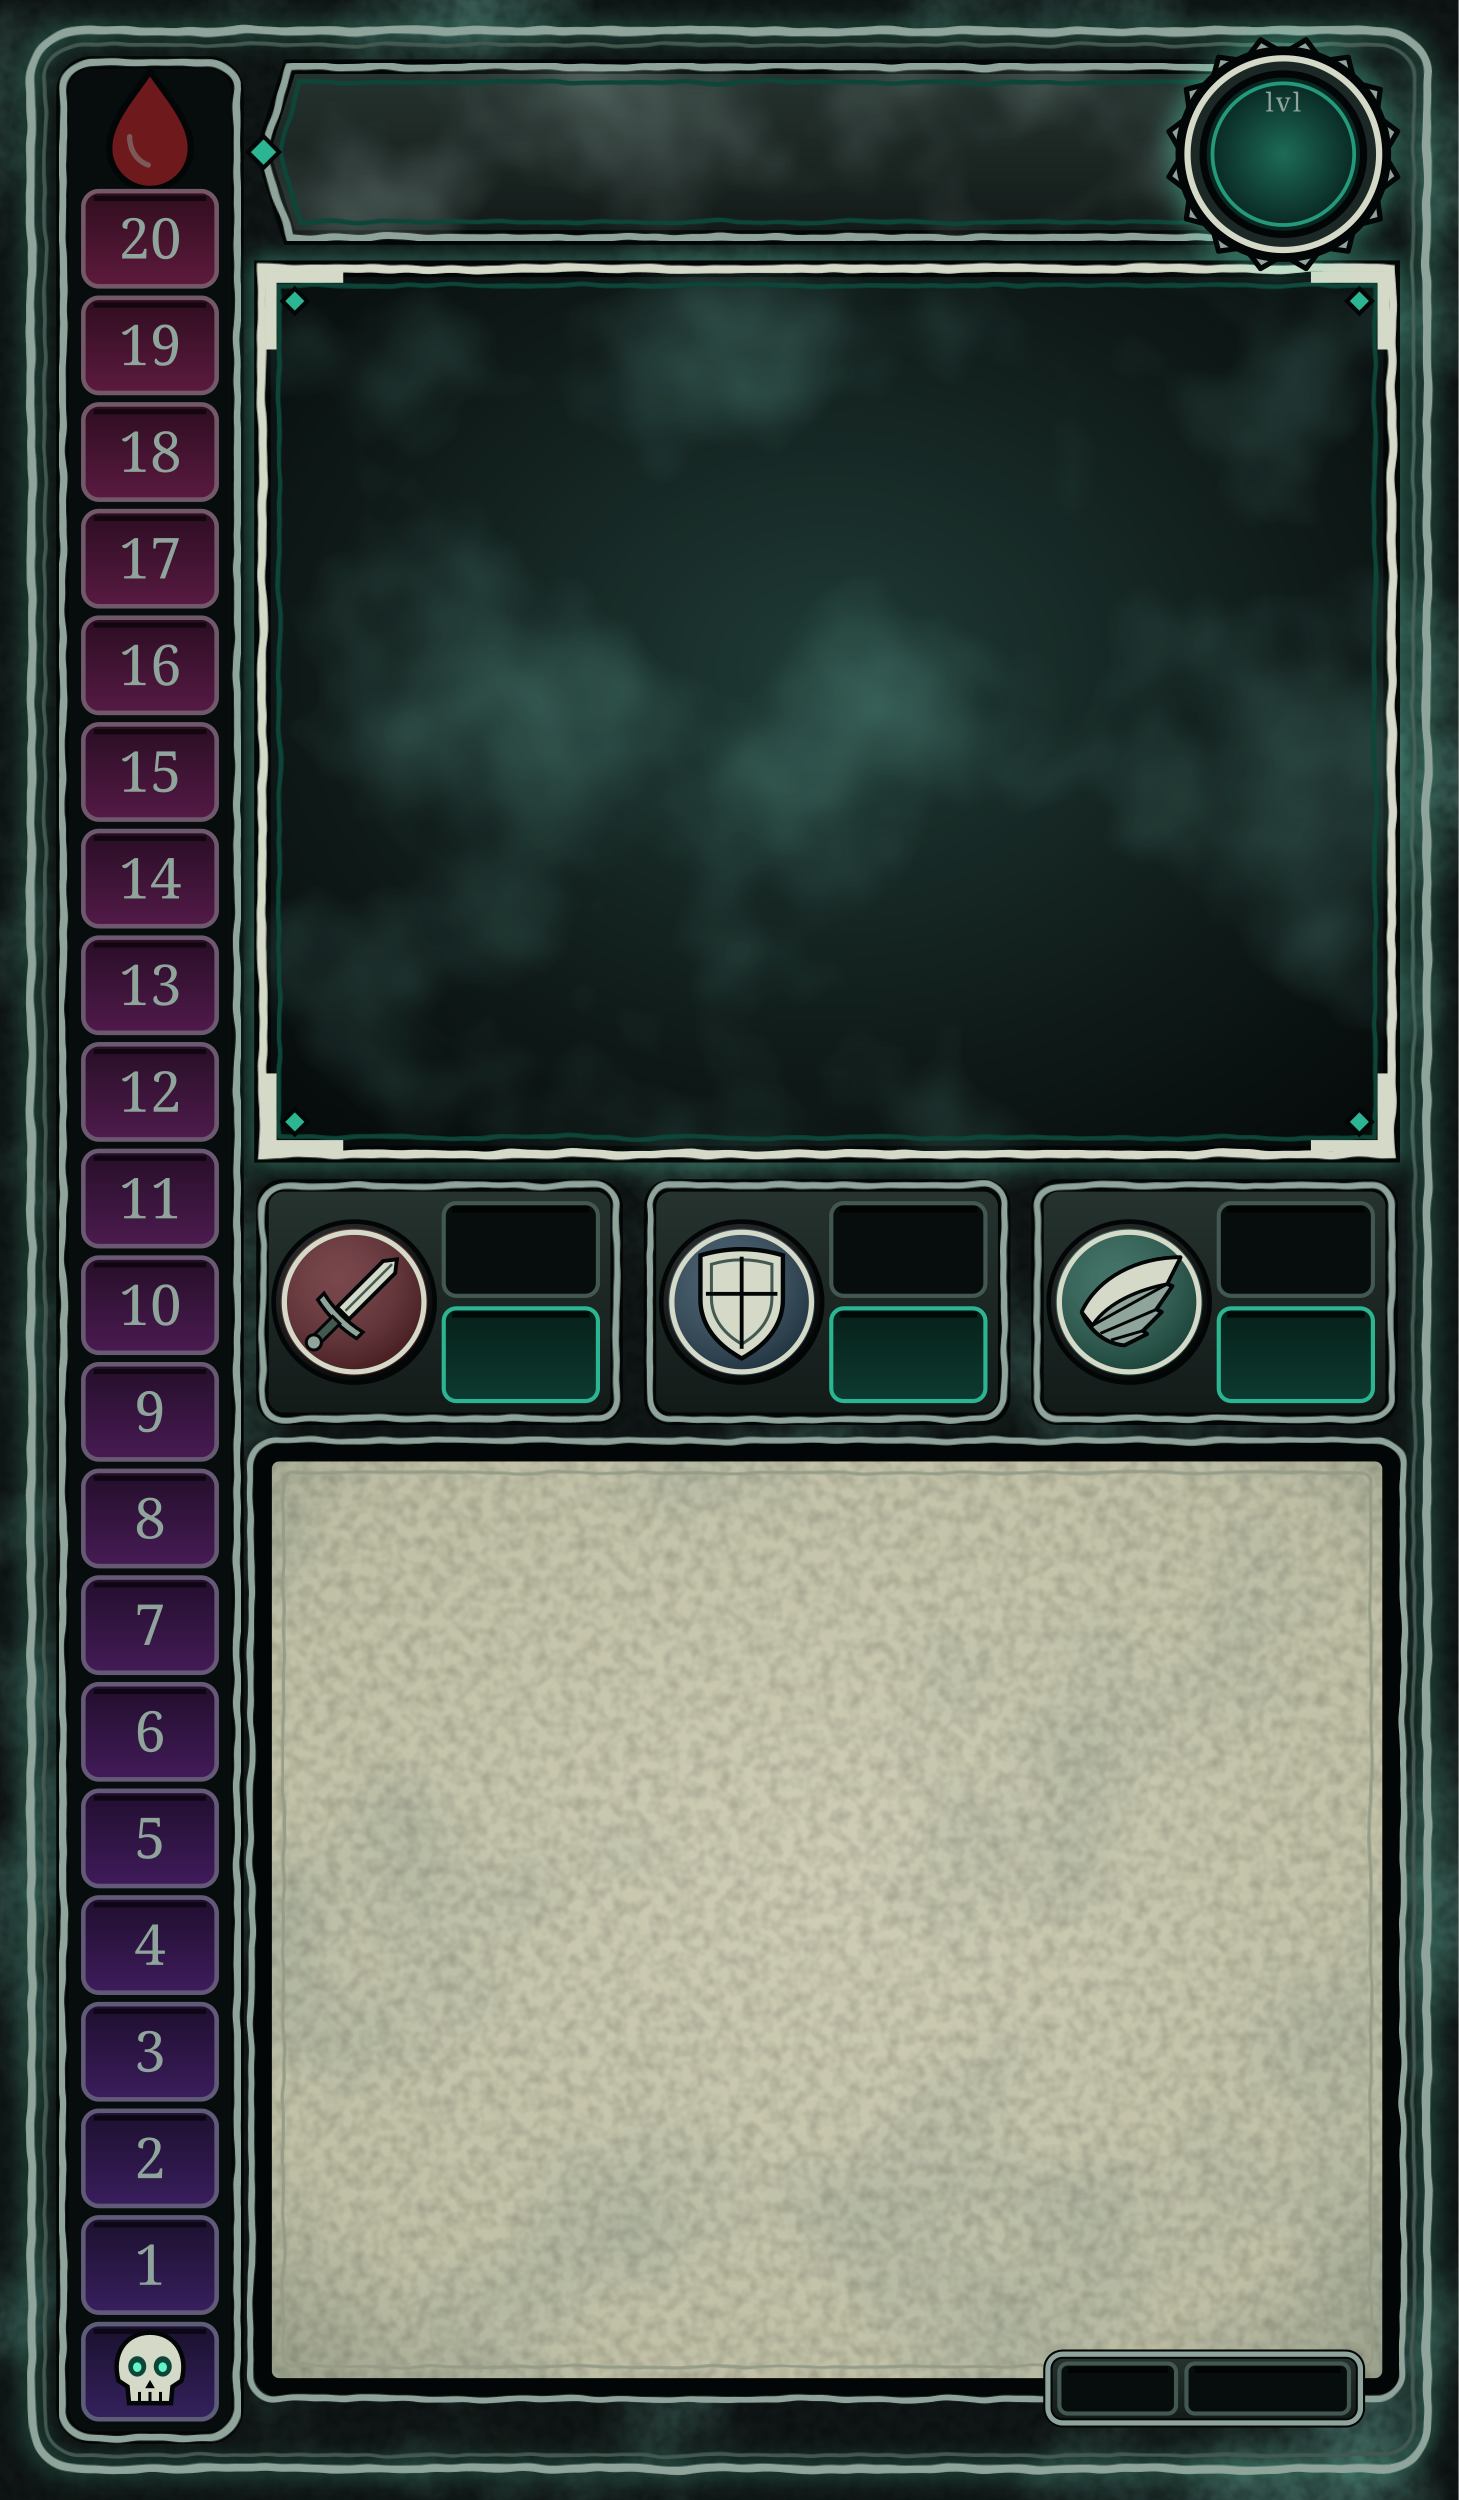
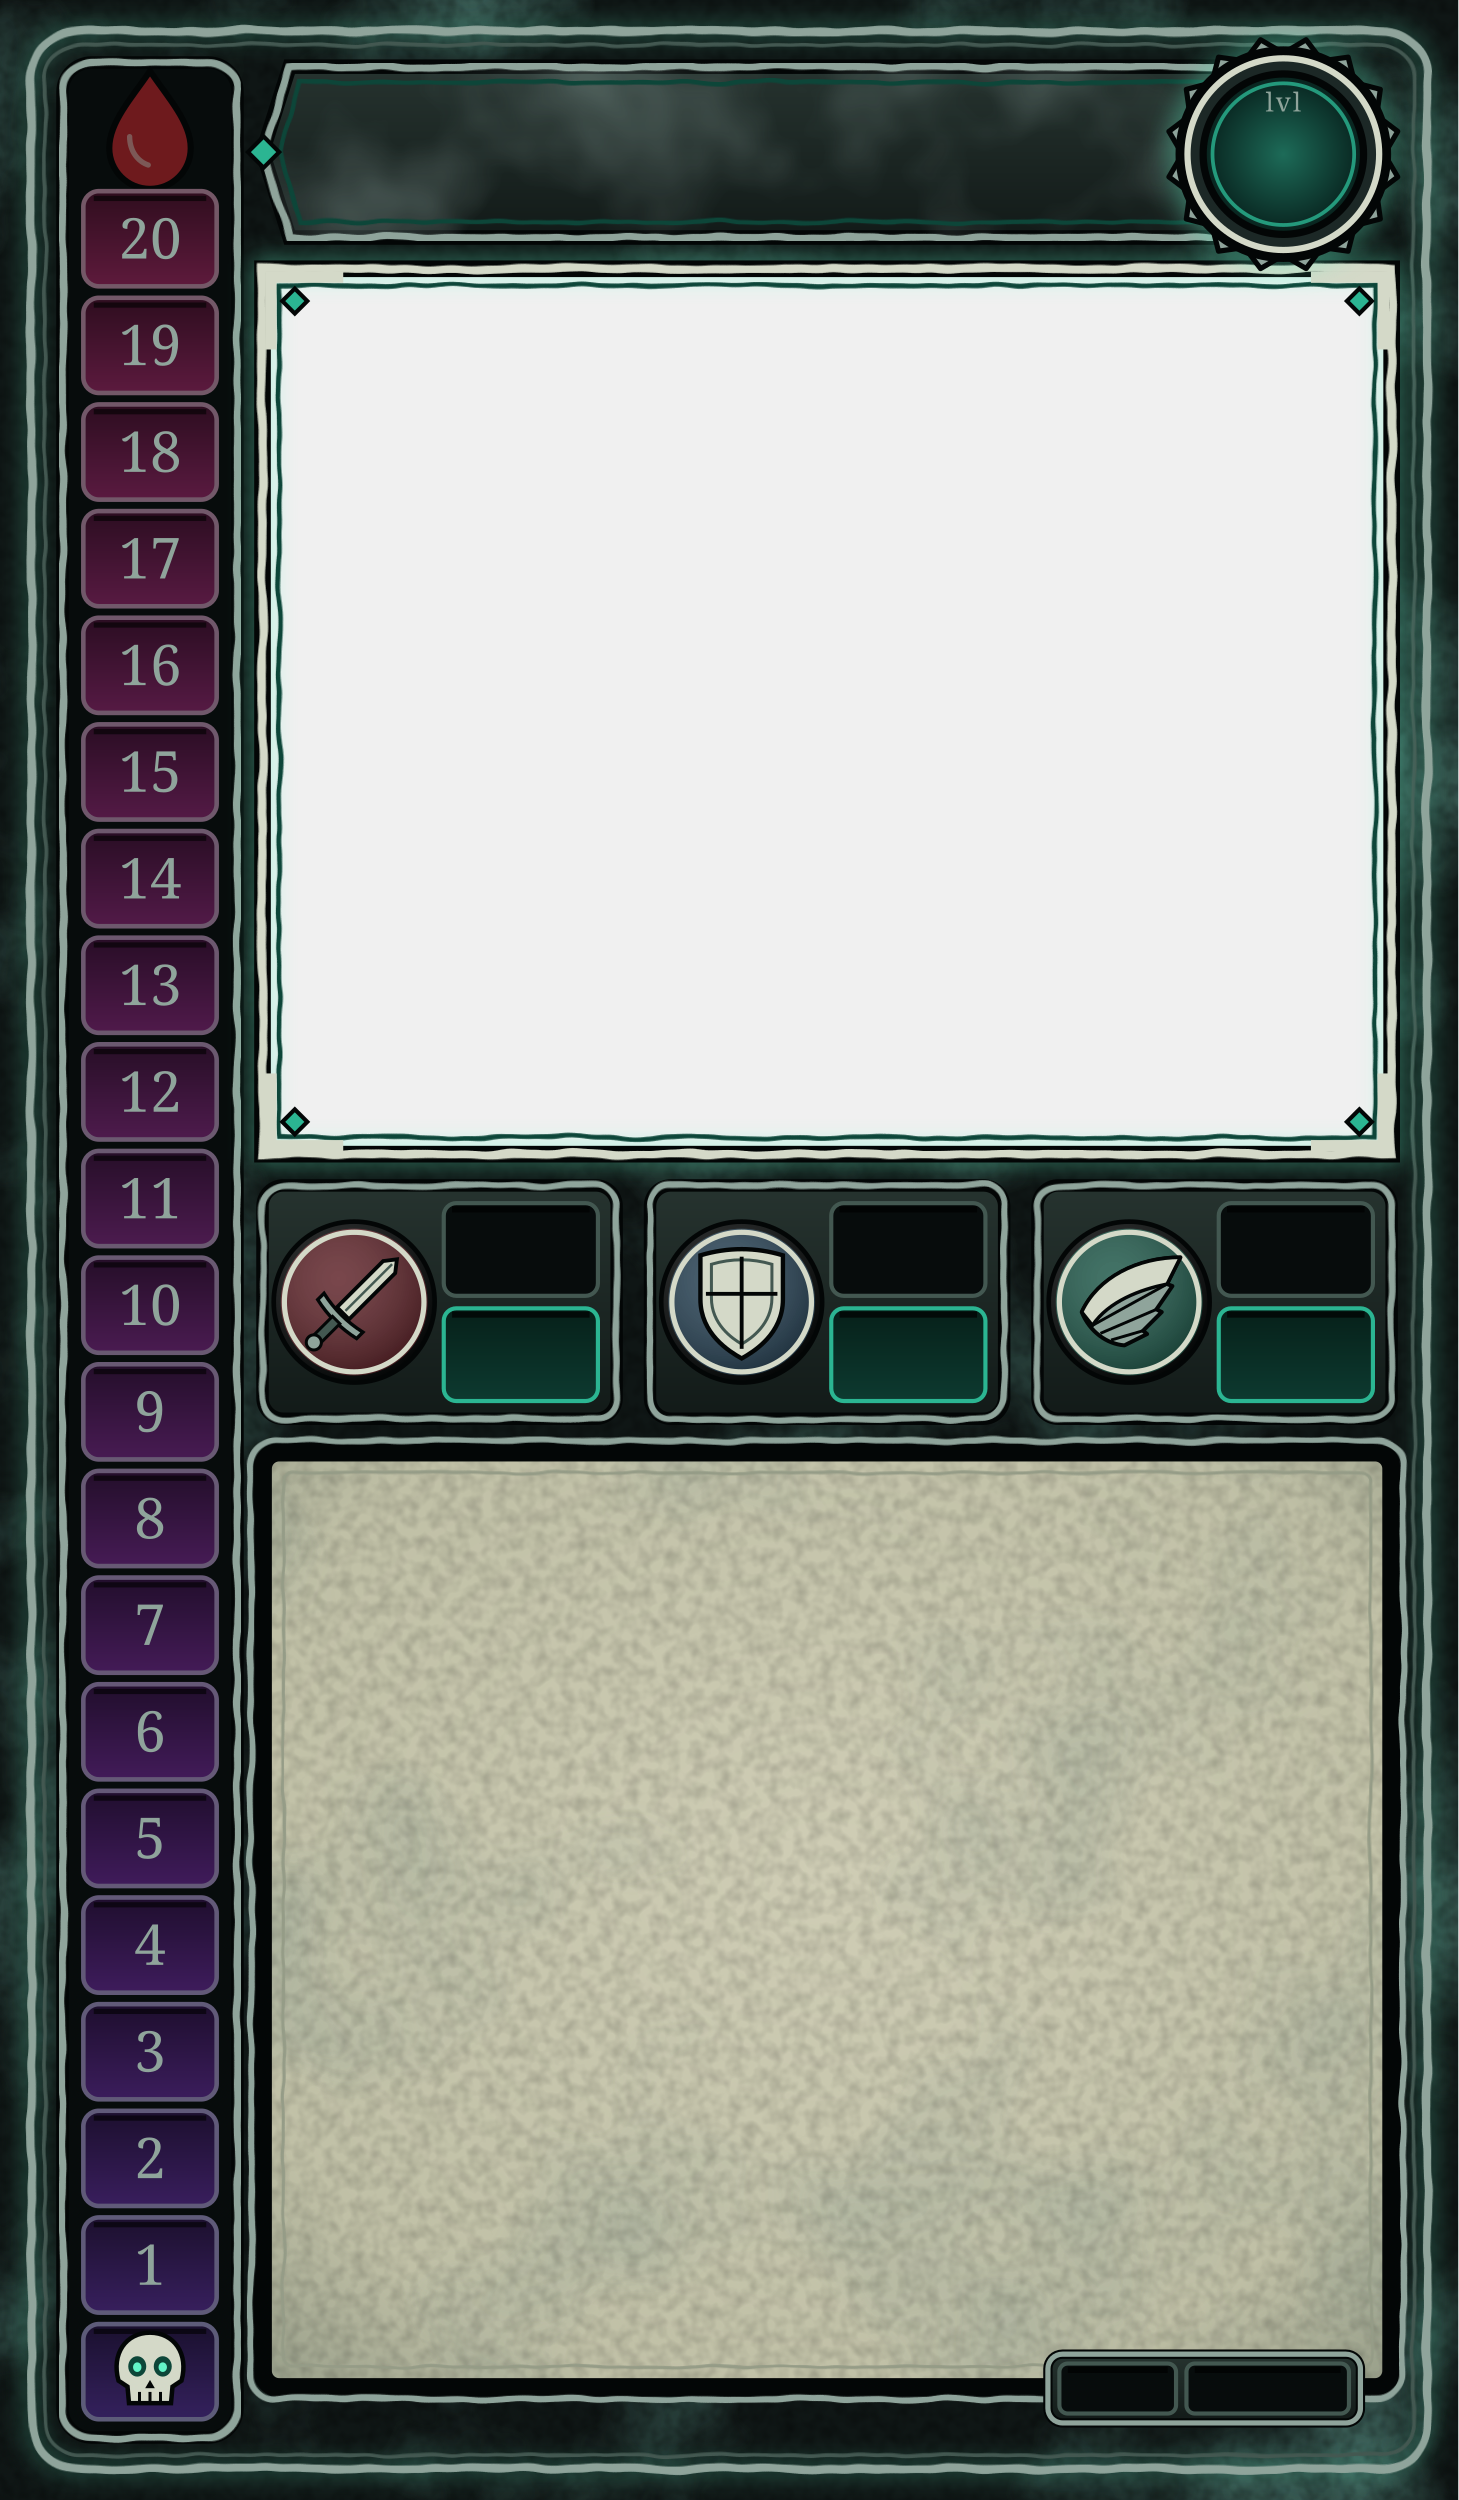
<svg xmlns="http://www.w3.org/2000/svg" width="70mm" height="120mm" viewBox="0 0 70 120">
  <defs>
    <filter id="wobble" x="-2%" y="-2%" width="104%" height="104%">
      <feTurbulence type="fractalNoise" baseFrequency="0.45" numOctaves="2" seed="7" result="n" />
      <feDisplacementMap in="SourceGraphic" in2="n" scale="0.32" xChannelSelector="R" yChannelSelector="G" />
    </filter>
    <filter id="glow" x="-10%" y="-10%" width="120%" height="120%">
      <feGaussianBlur stdDeviation="0.55" />
    </filter>
    <filter id="mist" x="0" y="0" width="100%" height="100%">
      <feTurbulence type="fractalNoise" baseFrequency="0.07" numOctaves="4" seed="11" result="n" />
      <feColorMatrix in="n" type="matrix" values="0 0 0 0 0.25  0 0 0 0 0.75  0 0 0 0 0.62  0 0 0 2.4 -1.2" />
      <feComposite in2="SourceGraphic" operator="in" />
    </filter>
    <filter id="grime" x="0" y="0" width="100%" height="100%">
      <feTurbulence type="fractalNoise" baseFrequency="0.09" numOctaves="4" seed="5" result="n" />
      <feColorMatrix in="n" type="matrix" values="0 0 0 0 0.4  0 0 0 0 0.55  0 0 0 0 0.52  0 0 0 2.2 -1.05" />
      <feComposite in2="SourceGraphic" operator="in" />
    </filter>
    <filter id="grain" x="0" y="0" width="100%" height="100%">
      <feTurbulence type="fractalNoise" baseFrequency="1.6" numOctaves="2" seed="3" result="n" />
      <feColorMatrix in="n" type="matrix" values="0 0 0 0 0  0 0 0 0 0  0 0 0 0 0  0 0 0 -1.6 1.05" />
      <feComposite in2="SourceGraphic" operator="in" />
    </filter>
    <filter id="stain" x="0" y="0" width="100%" height="100%">
      <feTurbulence type="fractalNoise" baseFrequency="0.07" numOctaves="3" seed="21" result="n" />
      <feColorMatrix in="n" type="matrix" values="0 0 0 0 0.22  0 0 0 0 0.3  0 0 0 0 0.25  0 0 0 2.6 -1.35" />
      <feComposite in2="SourceGraphic" operator="in" />
    </filter>
    <radialGradient id="artGrad" cx="50%" cy="45%" r="70%">
      <stop offset="0" stop-color="#1f3a35" />
      <stop offset="0.6" stop-color="#101c1a" />
      <stop offset="1" stop-color="#060b0b" />
    </radialGradient>
    <radialGradient id="parchGrad" cx="50%" cy="45%" r="75%">
      <stop offset="0" stop-color="#cfcdb5" />
      <stop offset="0.75" stop-color="#c0c0a6" />
      <stop offset="1" stop-color="#959c87" />
    </radialGradient>
    <linearGradient id="plateGrad" x1="0" y1="0" x2="0" y2="1">
      <stop offset="0" stop-color="#26332f" />
      <stop offset="1" stop-color="#121a18" />
    </linearGradient>
    <linearGradient id="cellGrad" x1="0" y1="0" x2="0" y2="1">
      <stop offset="0" stop-color="#08110f" />
      <stop offset="1" stop-color="#0f2a24" />
    </linearGradient>
    <linearGradient id="modGrad" x1="0" y1="0" x2="0" y2="1">
      <stop offset="0" stop-color="#062019" />
      <stop offset="1" stop-color="#0d3a30" />
    </linearGradient>
    <linearGradient id="hp0" x1="0" y1="0" x2="0" y2="1">
      <stop offset="0" stop-color="#1a102e" />
      <stop offset="1" stop-color="#34215d" />
    </linearGradient>
    <linearGradient id="hp1" x1="0" y1="0" x2="0" y2="1">
      <stop offset="0" stop-color="#1c102e" />
      <stop offset="1" stop-color="#371f5d" />
    </linearGradient>
    <linearGradient id="hp2" x1="0" y1="0" x2="0" y2="1">
      <stop offset="0" stop-color="#1c0f2e" />
      <stop offset="1" stop-color="#391e5d" />
    </linearGradient>
    <linearGradient id="hp3" x1="0" y1="0" x2="0" y2="1">
      <stop offset="0" stop-color="#1e0e2e" />
      <stop offset="1" stop-color="#3b1d5c" />
    </linearGradient>
    <linearGradient id="hp4" x1="0" y1="0" x2="0" y2="1">
      <stop offset="0" stop-color="#1f0e2e" />
      <stop offset="1" stop-color="#3e1c5c" />
    </linearGradient>
    <linearGradient id="hp5" x1="0" y1="0" x2="0" y2="1">
      <stop offset="0" stop-color="#200e2e" />
      <stop offset="1" stop-color="#401b5b" />
    </linearGradient>
    <linearGradient id="hp6" x1="0" y1="0" x2="0" y2="1">
      <stop offset="0" stop-color="#210e2c" />
      <stop offset="1" stop-color="#421b59" />
    </linearGradient>
    <linearGradient id="hp7" x1="0" y1="0" x2="0" y2="1">
      <stop offset="0" stop-color="#220e2c" />
      <stop offset="1" stop-color="#441b57" />
    </linearGradient>
    <linearGradient id="hp8" x1="0" y1="0" x2="0" y2="1">
      <stop offset="0" stop-color="#230e2a" />
      <stop offset="1" stop-color="#461b55" />
    </linearGradient>
    <linearGradient id="hp9" x1="0" y1="0" x2="0" y2="1">
      <stop offset="0" stop-color="#240e2a" />
      <stop offset="1" stop-color="#481b53" />
    </linearGradient>
    <linearGradient id="hp10" x1="0" y1="0" x2="0" y2="1">
      <stop offset="0" stop-color="#250e28" />
      <stop offset="1" stop-color="#4a1b51" />
    </linearGradient>
    <linearGradient id="hp11" x1="0" y1="0" x2="0" y2="1">
      <stop offset="0" stop-color="#260e28" />
      <stop offset="1" stop-color="#4c1b4f" />
    </linearGradient>
    <linearGradient id="hp12" x1="0" y1="0" x2="0" y2="1">
      <stop offset="0" stop-color="#270e26" />
      <stop offset="1" stop-color="#4e1b4d" />
    </linearGradient>
    <linearGradient id="hp13" x1="0" y1="0" x2="0" y2="1">
      <stop offset="0" stop-color="#280d26" />
      <stop offset="1" stop-color="#501a4b" />
    </linearGradient>
    <linearGradient id="hp14" x1="0" y1="0" x2="0" y2="1">
      <stop offset="0" stop-color="#290d24" />
      <stop offset="1" stop-color="#521a48" />
    </linearGradient>
    <linearGradient id="hp15" x1="0" y1="0" x2="0" y2="1">
      <stop offset="0" stop-color="#2a0d23" />
      <stop offset="1" stop-color="#541a46" />
    </linearGradient>
    <linearGradient id="hp16" x1="0" y1="0" x2="0" y2="1">
      <stop offset="0" stop-color="#2b0d22" />
      <stop offset="1" stop-color="#561a44" />
    </linearGradient>
    <linearGradient id="hp17" x1="0" y1="0" x2="0" y2="1">
      <stop offset="0" stop-color="#2c0d21" />
      <stop offset="1" stop-color="#581a42" />
    </linearGradient>
    <linearGradient id="hp18" x1="0" y1="0" x2="0" y2="1">
      <stop offset="0" stop-color="#2d0d20" />
      <stop offset="1" stop-color="#5a1a40" />
    </linearGradient>
    <linearGradient id="hp19" x1="0" y1="0" x2="0" y2="1">
      <stop offset="0" stop-color="#2e0d1f" />
      <stop offset="1" stop-color="#5c1a3e" />
    </linearGradient>
    <linearGradient id="hp20" x1="0" y1="0" x2="0" y2="1">
      <stop offset="0" stop-color="#2f0d1e" />
      <stop offset="1" stop-color="#5e1a3c" />
    </linearGradient>
    <radialGradient id="lvlGrad" cx="50%" cy="50%" r="60%">
      <stop offset="0" stop-color="#1d6b58" />
      <stop offset="0.7" stop-color="#0b2e27" />
      <stop offset="1" stop-color="#051310" />
    </radialGradient>
    <radialGradient id="medGrad" cx="40%" cy="35%" r="70%">
      <stop offset="0" stop-color="#ffffff" stop-opacity="0.18" />
      <stop offset="1" stop-color="#000000" stop-opacity="0.35" />
    </radialGradient>
+     <mask id="artHole" maskUnits="userSpaceOnUse" x="0" y="0" width="70" height="120">
+       <rect width="70" height="120" fill="#fff" />
+       <rect x="12.6" y="12.9" width="54.2" height="42.5" fill="#000" />
+     </mask>
  </defs>
-   <g id="background">
+   <g id="background" mask="url(#artHole)">
    <rect x="0" y="0" width="70" height="120" fill="#050909" />
    <rect x="0" y="0" width="70" height="120" fill="#0f1615" />
    <rect x="0" y="0" width="70" height="120" fill="#000" filter="url(#mist)" opacity="0.45" />
    <rect x="0" y="0" width="70" height="120" fill="#000" filter="url(#grain)" opacity="0.35" />
  </g>
  <g id="card" transform="translate(0,0)">
    <g id="outer-border">
      <rect x="1.5" y="1.5" width="67" height="117" rx="2.2" fill="none" stroke="#62f5c8" stroke-width="0.6" opacity="0.35" filter="url(#glow)" />
      <g filter="url(#wobble)">
        <rect x="1.5" y="1.5" width="67" height="117" rx="2.2" fill="none" stroke="#8fa49b" stroke-width="0.4" />
        <rect x="2.15" y="2.15" width="65.7" height="115.7" rx="1.7" fill="none" stroke="#435851" stroke-width="0.18" />
      </g>
    </g>
    <g id="health-bar">
      <rect x="3" y="3" width="8.4" height="114" rx="1.4" fill="#070c0c" stroke="#030606" stroke-width="0.6" />
      <g filter="url(#wobble)">
        <rect x="3" y="3" width="8.4" height="114" rx="1.4" fill="none" stroke="#8fa49b" stroke-width="0.35" />
      </g>
      <g transform="translate(7.2,6.05) scale(0.85)">
        <path d="M0,-3.1 C1.1,-1.5 2.3,-0.2 2.3,1.25 A2.3,2.3 0 0 1 -2.3,1.25 C-2.3,-0.2 -1.1,-1.5 0,-3.1 Z" fill="#6e1a1d" stroke="#030606" stroke-width="0.35" />
        <path d="M-1.15,0.6 C-1.15,1.4 -0.7,2.0 -0.1,2.2" fill="none" stroke="#8fa49b" stroke-width="0.3" stroke-linecap="round" opacity="0.45" />
      </g>
      <rect x="4" y="9.175" width="6.4" height="4.569" rx="0.75" fill="url(#hp20)" stroke="#745867" stroke-width="0.22" />
      <path d="M4.5,9.525 L9.9,9.525" stroke="#000" stroke-width="0.25" opacity="0.6" />
      <text x="7.2" y="12.41" font-family="'Linux Libertine O', 'EB Garamond', serif" font-size="2.7" text-anchor="middle" fill="#8fa49b">20</text>
      <rect x="4" y="14.294" width="6.4" height="4.569" rx="0.75" fill="url(#hp19)" stroke="#735868" stroke-width="0.22" />
      <path d="M4.5,14.644 L9.9,14.644" stroke="#000" stroke-width="0.25" opacity="0.6" />
      <text x="7.2" y="17.529" font-family="'Linux Libertine O', 'EB Garamond', serif" font-size="2.7" text-anchor="middle" fill="#8fa49b">19</text>
      <rect x="4" y="19.413" width="6.4" height="4.569" rx="0.75" fill="url(#hp18)" stroke="#725869" stroke-width="0.22" />
      <path d="M4.5,19.763 L9.9,19.763" stroke="#000" stroke-width="0.25" opacity="0.6" />
      <text x="7.2" y="22.648" font-family="'Linux Libertine O', 'EB Garamond', serif" font-size="2.7" text-anchor="middle" fill="#8fa49b">18</text>
      <rect x="4" y="24.532" width="6.4" height="4.569" rx="0.75" fill="url(#hp17)" stroke="#71586a" stroke-width="0.22" />
      <path d="M4.5,24.882 L9.9,24.882" stroke="#000" stroke-width="0.25" opacity="0.6" />
      <text x="7.2" y="27.767" font-family="'Linux Libertine O', 'EB Garamond', serif" font-size="2.7" text-anchor="middle" fill="#8fa49b">17</text>
      <rect x="4" y="29.651" width="6.4" height="4.569" rx="0.75" fill="url(#hp16)" stroke="#70586b" stroke-width="0.22" />
      <path d="M4.5,30.001 L9.9,30.001" stroke="#000" stroke-width="0.25" opacity="0.6" />
      <text x="7.2" y="32.886" font-family="'Linux Libertine O', 'EB Garamond', serif" font-size="2.7" text-anchor="middle" fill="#8fa49b">16</text>
      <rect x="4" y="34.77" width="6.4" height="4.569" rx="0.75" fill="url(#hp15)" stroke="#6f586c" stroke-width="0.22" />
      <path d="M4.5,35.12 L9.9,35.12" stroke="#000" stroke-width="0.25" opacity="0.6" />
      <text x="7.2" y="38.005" font-family="'Linux Libertine O', 'EB Garamond', serif" font-size="2.7" text-anchor="middle" fill="#8fa49b">15</text>
      <rect x="4" y="39.889" width="6.4" height="4.569" rx="0.75" fill="url(#hp14)" stroke="#6d586d" stroke-width="0.22" />
      <path d="M4.5,40.239 L9.9,40.239" stroke="#000" stroke-width="0.25" opacity="0.6" />
      <text x="7.2" y="43.124" font-family="'Linux Libertine O', 'EB Garamond', serif" font-size="2.7" text-anchor="middle" fill="#8fa49b">14</text>
      <rect x="4" y="45.008" width="6.4" height="4.569" rx="0.75" fill="url(#hp13)" stroke="#6c586f" stroke-width="0.22" />
      <path d="M4.5,45.358 L9.9,45.358" stroke="#000" stroke-width="0.25" opacity="0.6" />
      <text x="7.2" y="48.243" font-family="'Linux Libertine O', 'EB Garamond', serif" font-size="2.7" text-anchor="middle" fill="#8fa49b">13</text>
      <rect x="4" y="50.127" width="6.4" height="4.569" rx="0.75" fill="url(#hp12)" stroke="#6b5970" stroke-width="0.22" />
      <path d="M4.5,50.477 L9.9,50.477" stroke="#000" stroke-width="0.25" opacity="0.6" />
      <text x="7.2" y="53.362" font-family="'Linux Libertine O', 'EB Garamond', serif" font-size="2.7" text-anchor="middle" fill="#8fa49b">12</text>
      <rect x="4" y="55.246" width="6.4" height="4.569" rx="0.75" fill="url(#hp11)" stroke="#6a5971" stroke-width="0.22" />
      <path d="M4.5,55.596 L9.9,55.596" stroke="#000" stroke-width="0.25" opacity="0.6" />
      <text x="7.2" y="58.481" font-family="'Linux Libertine O', 'EB Garamond', serif" font-size="2.7" text-anchor="middle" fill="#8fa49b">11</text>
      <rect x="4" y="60.365" width="6.4" height="4.569" rx="0.75" fill="url(#hp10)" stroke="#695972" stroke-width="0.22" />
      <path d="M4.5,60.715 L9.9,60.715" stroke="#000" stroke-width="0.25" opacity="0.6" />
      <text x="7.2" y="63.6" font-family="'Linux Libertine O', 'EB Garamond', serif" font-size="2.7" text-anchor="middle" fill="#8fa49b">10</text>
      <rect x="4" y="65.485" width="6.4" height="4.569" rx="0.75" fill="url(#hp9)" stroke="#685973" stroke-width="0.22" />
      <path d="M4.5,65.835 L9.9,65.835" stroke="#000" stroke-width="0.25" opacity="0.6" />
      <text x="7.2" y="68.719" font-family="'Linux Libertine O', 'EB Garamond', serif" font-size="2.7" text-anchor="middle" fill="#8fa49b">9</text>
      <rect x="4" y="70.604" width="6.4" height="4.569" rx="0.75" fill="url(#hp8)" stroke="#675974" stroke-width="0.22" />
      <path d="M4.5,70.954 L9.9,70.954" stroke="#000" stroke-width="0.25" opacity="0.6" />
      <text x="7.2" y="73.838" font-family="'Linux Libertine O', 'EB Garamond', serif" font-size="2.7" text-anchor="middle" fill="#8fa49b">8</text>
      <rect x="4" y="75.723" width="6.4" height="4.569" rx="0.75" fill="url(#hp7)" stroke="#665976" stroke-width="0.22" />
      <path d="M4.5,76.073 L9.9,76.073" stroke="#000" stroke-width="0.25" opacity="0.6" />
      <text x="7.2" y="78.957" font-family="'Linux Libertine O', 'EB Garamond', serif" font-size="2.7" text-anchor="middle" fill="#8fa49b">7</text>
      <rect x="4" y="80.842" width="6.4" height="4.569" rx="0.75" fill="url(#hp6)" stroke="#655977" stroke-width="0.22" />
      <path d="M4.5,81.192 L9.9,81.192" stroke="#000" stroke-width="0.25" opacity="0.6" />
      <text x="7.2" y="84.076" font-family="'Linux Libertine O', 'EB Garamond', serif" font-size="2.7" text-anchor="middle" fill="#8fa49b">6</text>
      <rect x="4" y="85.961" width="6.4" height="4.569" rx="0.75" fill="url(#hp5)" stroke="#645978" stroke-width="0.22" />
      <path d="M4.5,86.311 L9.9,86.311" stroke="#000" stroke-width="0.25" opacity="0.6" />
      <text x="7.2" y="89.195" font-family="'Linux Libertine O', 'EB Garamond', serif" font-size="2.7" text-anchor="middle" fill="#8fa49b">5</text>
      <rect x="4" y="91.08" width="6.4" height="4.569" rx="0.75" fill="url(#hp4)" stroke="#625978" stroke-width="0.22" />
      <path d="M4.5,91.43 L9.9,91.43" stroke="#000" stroke-width="0.25" opacity="0.6" />
      <text x="7.2" y="94.314" font-family="'Linux Libertine O', 'EB Garamond', serif" font-size="2.7" text-anchor="middle" fill="#8fa49b">4</text>
      <rect x="4" y="96.199" width="6.4" height="4.569" rx="0.75" fill="url(#hp3)" stroke="#615a78" stroke-width="0.22" />
      <path d="M4.5,96.549 L9.9,96.549" stroke="#000" stroke-width="0.25" opacity="0.6" />
      <text x="7.2" y="99.433" font-family="'Linux Libertine O', 'EB Garamond', serif" font-size="2.7" text-anchor="middle" fill="#8fa49b">3</text>
      <rect x="4" y="101.318" width="6.4" height="4.569" rx="0.75" fill="url(#hp2)" stroke="#605a79" stroke-width="0.22" />
      <path d="M4.5,101.668 L9.9,101.668" stroke="#000" stroke-width="0.25" opacity="0.6" />
      <text x="7.2" y="104.552" font-family="'Linux Libertine O', 'EB Garamond', serif" font-size="2.7" text-anchor="middle" fill="#8fa49b">2</text>
      <rect x="4" y="106.437" width="6.4" height="4.569" rx="0.75" fill="url(#hp1)" stroke="#5f5b79" stroke-width="0.22" />
      <path d="M4.5,106.787 L9.9,106.787" stroke="#000" stroke-width="0.25" opacity="0.6" />
      <text x="7.2" y="109.671" font-family="'Linux Libertine O', 'EB Garamond', serif" font-size="2.7" text-anchor="middle" fill="#8fa49b">1</text>
      <rect x="4" y="111.556" width="6.4" height="4.569" rx="0.75" fill="url(#hp0)" stroke="#5d5c79" stroke-width="0.22" />
      <path d="M4.5,111.906 L9.9,111.906" stroke="#000" stroke-width="0.25" opacity="0.6" />
      <g transform="translate(7.2,113.84) scale(0.72)">
        <path d="M-2.1,0.6 C-2.6,-1.2 -1.6,-2.6 0,-2.6 C1.6,-2.6 2.6,-1.2 2.1,0.6 L1.5,1.0 L1.4,2.1 L-1.4,2.1 L-1.5,1.0 Z" fill="#d4d9c8" stroke="#030606" stroke-width="0.3" />
        <ellipse cx="-0.85" cy="-0.35" rx="0.6" ry="0.68" fill="#0d4639" />
        <ellipse cx="0.85" cy="-0.35" rx="0.6" ry="0.68" fill="#0d4639" />
        <ellipse cx="-0.85" cy="-0.3" rx="0.28" ry="0.32" fill="#62f5c8" />
        <ellipse cx="0.85" cy="-0.3" rx="0.28" ry="0.32" fill="#62f5c8" />
        <path d="M0,0.55 L-0.32,1.1 L0.32,1.1 Z" fill="#030606" />
        <path d="M-0.7,1.35 L-0.7,2.1 M0,1.35 L0,2.1 M0.7,1.35 L0.7,2.1" stroke="#030606" stroke-width="0.2" />
      </g>
    </g>
    <g id="art-window">
      <rect x="12.6" y="12.9" width="54.2" height="42.5" fill="none" stroke="#62f5c8" stroke-width="0.9" opacity="0.45" filter="url(#glow)" />
-       <rect x="12.6" y="12.9" width="54.2" height="42.5" fill="url(#artGrad)" stroke="#030606" stroke-width="0.8" />
-       <rect x="12.6" y="12.9" width="54.2" height="42.5" fill="#000" filter="url(#mist)" opacity="0.3" />
+       <rect x="12.6" y="12.9" width="54.2" height="42.5" fill="none" stroke="#030606" stroke-width="0.8" />
      <g filter="url(#wobble)">
        <rect x="12.6" y="12.9" width="54.2" height="42.5" fill="none" stroke="#d4d9c8" stroke-width="0.4" />
        <rect x="13.4" y="13.7" width="52.6" height="40.9" fill="none" stroke="#0d4639" stroke-width="0.22" />
      </g>
      <path d="M13,16.5 L13,13.3 L16.2,13.3" fill="none" stroke="#d4d9c8" stroke-width="0.55" stroke-linecap="square" />
      <path d="M14.15,13.85 L14.75,14.45 L14.15,15.05 L13.55,14.45 Z" fill="#2bb592" stroke="#030606" stroke-width="0.2" />
      <path d="M66.4,16.5 L66.4,13.3 L63.2,13.3" fill="none" stroke="#d4d9c8" stroke-width="0.55" stroke-linecap="square" />
      <path d="M65.25,13.85 L65.85,14.45 L65.25,15.05 L64.65,14.45 Z" fill="#2bb592" stroke="#030606" stroke-width="0.2" />
      <path d="M13,51.8 L13,55 L16.2,55" fill="none" stroke="#d4d9c8" stroke-width="0.55" stroke-linecap="square" />
      <path d="M14.15,53.25 L14.75,53.85 L14.15,54.45 L13.55,53.85 Z" fill="#2bb592" stroke="#030606" stroke-width="0.2" />
      <path d="M66.4,51.8 L66.4,55 L63.2,55" fill="none" stroke="#d4d9c8" stroke-width="0.55" stroke-linecap="square" />
      <path d="M65.25,53.25 L65.85,53.85 L65.25,54.45 L64.65,53.85 Z" fill="#2bb592" stroke="#030606" stroke-width="0.2" />
    </g>
    <g id="name-banner">
      <path d="M13.9,3.2 L58.5,3.2 L58.5,11.4 L13.9,11.4 L12.6,7.3 Z" fill="url(#plateGrad)" stroke="#030606" stroke-width="0.7" />
      <path d="M13.9,3.2 L58.5,3.2 L58.5,11.4 L13.9,11.4 L12.6,7.3 Z" fill="#000" filter="url(#grime)" opacity="0.4" />
      <g filter="url(#wobble)">
        <path d="M13.9,3.2 L58.5,3.2 L58.5,11.4 L13.9,11.4 L12.6,7.3 Z" fill="none" stroke="#8fa49b" stroke-width="0.35" />
        <path d="M14.35,3.95 L58.5,3.95 L58.5,10.65 L14.35,10.65 L13.425,7.3 Z" fill="none" stroke="#0d4639" stroke-width="0.22" />
      </g>
      <path d="M12.65,6.55 L13.4,7.3 L12.65,8.05 L11.9,7.3 Z" fill="#2bb592" stroke="#030606" stroke-width="0.2" />
    </g>
    <g id="level-badge">
      <circle cx="61.6" cy="7.4" r="5.6" fill="#62f5c8" opacity="0.35" filter="url(#glow)" />
      <path d="M66.45,7.4 L67.092,8.493 L66.081,9.256 Z M66.081,9.256 L66.256,10.511 L65.029,10.829 Z M65.029,10.829 L64.711,12.056 L63.456,11.881 Z M63.456,11.881 L62.693,12.892 L61.6,12.25 Z M61.6,12.25 L60.507,12.892 L59.744,11.881 Z M59.744,11.881 L58.489,12.056 L58.171,10.829 Z M58.171,10.829 L56.944,10.511 L57.119,9.256 Z M57.119,9.256 L56.108,8.493 L56.75,7.4 Z M56.75,7.4 L56.108,6.307 L57.119,5.544 Z M57.119,5.544 L56.944,4.289 L58.171,3.971 Z M58.171,3.971 L58.489,2.744 L59.744,2.919 Z M59.744,2.919 L60.507,1.908 L61.6,2.55 Z M61.6,2.55 L62.693,1.908 L63.456,2.919 Z M63.456,2.919 L64.711,2.744 L65.029,3.971 Z M65.029,3.971 L66.256,4.289 L66.081,5.544 Z M66.081,5.544 L67.092,6.307 L66.45,7.4 Z" fill="#8fa49b" stroke="#030606" stroke-width="0.25" stroke-linejoin="round" />
      <circle cx="61.6" cy="7.4" r="4.95" fill="#1c2826" stroke="#030606" stroke-width="0.45" />
      <circle cx="61.6" cy="7.4" r="4.6" fill="none" stroke="#d4d9c8" stroke-width="0.3" />
      <circle cx="61.6" cy="7.4" r="3.85" fill="url(#lvlGrad)" stroke="#030606" stroke-width="0.35" />
      <circle cx="61.6" cy="7.4" r="3.4" fill="none" stroke="#2bb592" stroke-width="0.18" opacity="0.8" />
      <text x="61.6" y="5.35" font-family="'EB Garamond SC', 'EB Garamond', serif" font-size="1.25" letter-spacing="0.1" text-anchor="middle" fill="#8fa49b">lvl</text>
    </g>
    <g id="stats">
      <rect x="12.6" y="56.9" width="17" height="11.2" rx="1.0" fill="url(#plateGrad)" stroke="#030606" stroke-width="0.6" />
      <g filter="url(#wobble)">
        <rect x="12.6" y="56.9" width="17" height="11.2" rx="1.0" fill="none" stroke="#8fa49b" stroke-width="0.3" />
      </g>
      <circle cx="17" cy="62.5" r="3.75" fill="#5b1e24" stroke="#030606" stroke-width="0.45" />
      <circle cx="17" cy="62.5" r="3.75" fill="url(#medGrad)" />
      <circle cx="17" cy="62.5" r="3.35" fill="none" stroke="#d4d9c8" stroke-width="0.25" />
      <g transform="translate(17,62.5) rotate(45) scale(0.66)">
        <path d="M0,-4.4 L0.62,-3.6 L0.62,1.15 L-0.62,1.15 L-0.62,-3.6 Z" fill="#d4d9c8" stroke="#030606" stroke-width="0.28" />
        <path d="M0,-3.9 L0,0.9" stroke="#435851" stroke-width="0.18" />
        <path d="M-2.0,1.1 Q0,1.55 2.0,1.1 L2.0,1.75 Q0,2.2 -2.0,1.75 Z" fill="#8fa49b" stroke="#030606" stroke-width="0.25" />
        <rect x="-0.38" y="1.85" width="0.76" height="1.9" fill="#435851" stroke="#030606" stroke-width="0.22" />
        <circle cx="0" cy="4.15" r="0.55" fill="#8fa49b" stroke="#030606" stroke-width="0.22" />
      </g>
      <rect x="21.3" y="57.75" width="7.4" height="4.45" rx="0.6" fill="#070c0c" stroke="#435851" stroke-width="0.2" />
      <path d="M21.7,58.05 L28.3,58.05" stroke="#000" stroke-width="0.3" opacity="0.7" />
      <rect x="21.3" y="62.8" width="7.4" height="4.45" rx="0.6" fill="url(#modGrad)" stroke="#2bb592" stroke-width="0.2" />
      <path d="M21.7,63.1 L28.3,63.1" stroke="#000" stroke-width="0.3" opacity="0.7" />
      <rect x="31.2" y="56.9" width="17" height="11.2" rx="1.0" fill="url(#plateGrad)" stroke="#030606" stroke-width="0.6" />
      <g filter="url(#wobble)">
        <rect x="31.2" y="56.9" width="17" height="11.2" rx="1.0" fill="none" stroke="#8fa49b" stroke-width="0.3" />
      </g>
      <circle cx="35.6" cy="62.5" r="3.75" fill="#233f52" stroke="#030606" stroke-width="0.45" />
      <circle cx="35.6" cy="62.5" r="3.75" fill="url(#medGrad)" />
      <circle cx="35.6" cy="62.5" r="3.35" fill="none" stroke="#d4d9c8" stroke-width="0.25" />
      <g transform="translate(35.6,62.5) scale(0.66)">
        <path d="M-3,-3.4 Q0,-4.3 3,-3.4 L3,-0.2 C3,2.3 0.9,3.6 0,4.1 C-0.9,3.6 -3,2.3 -3,-0.2 Z" fill="#d4d9c8" stroke="#030606" stroke-width="0.32" />
        <path d="M-2.2,-2.75 Q0,-3.4 2.2,-2.75 L2.2,-0.3 C2.2,1.6 0.7,2.65 0,3.05 C-0.7,2.65 -2.2,1.6 -2.2,-0.3 Z" fill="none" stroke="#435851" stroke-width="0.22" />
        <path d="M0,-3.3 L0,3.4 M-2.6,-0.6 L2.6,-0.6" stroke="#030606" stroke-width="0.28" />
      </g>
      <rect x="39.9" y="57.75" width="7.4" height="4.45" rx="0.6" fill="#070c0c" stroke="#435851" stroke-width="0.2" />
      <path d="M40.3,58.05 L46.9,58.05" stroke="#000" stroke-width="0.3" opacity="0.7" />
      <rect x="39.9" y="62.8" width="7.4" height="4.45" rx="0.6" fill="url(#modGrad)" stroke="#2bb592" stroke-width="0.2" />
      <path d="M40.3,63.1 L46.9,63.1" stroke="#000" stroke-width="0.3" opacity="0.7" />
      <rect x="49.8" y="56.9" width="17" height="11.2" rx="1.0" fill="url(#plateGrad)" stroke="#030606" stroke-width="0.6" />
      <g filter="url(#wobble)">
        <rect x="49.8" y="56.9" width="17" height="11.2" rx="1.0" fill="none" stroke="#8fa49b" stroke-width="0.3" />
      </g>
      <circle cx="54.2" cy="62.5" r="3.75" fill="#1a5546" stroke="#030606" stroke-width="0.45" />
      <circle cx="54.2" cy="62.5" r="3.75" fill="url(#medGrad)" />
      <circle cx="54.2" cy="62.5" r="3.35" fill="none" stroke="#d4d9c8" stroke-width="0.25" />
      <g transform="translate(54.1,62.85) scale(0.64)">
        <path d="M-3.4,0.2 C-2.2,-2.4 0.8,-3.9 4.0,-3.9 L3.0,-1.9 L3.4,-1.75 L2.2,0.0 L2.6,0.2 L1.2,1.6 L1.5,1.85 L-0.2,2.7 C-1.5,2.6 -2.8,1.7 -3.4,0.2 Z" fill="#8fa49b" stroke="#030606" stroke-width="0.3" stroke-linejoin="round" />
        <path d="M-3.4,0.2 C-2.2,-2.4 0.8,-3.9 4.0,-3.9 L3.0,-1.9 C1.0,-1.5 -1.4,-0.6 -2.6,1.2 Z" fill="#d4d9c8" stroke="#030606" stroke-width="0.26" stroke-linejoin="round" />
        <path d="M-2.6,1.2 L3.0,-1.9 M-2.0,1.8 L2.2,0.0 M-1.2,2.3 L1.2,1.6" stroke="#030606" stroke-width="0.22" fill="none" />
      </g>
      <rect x="58.5" y="57.75" width="7.4" height="4.45" rx="0.6" fill="#070c0c" stroke="#435851" stroke-width="0.2" />
      <path d="M58.9,58.05 L65.5,58.05" stroke="#000" stroke-width="0.3" opacity="0.7" />
      <rect x="58.5" y="62.8" width="7.4" height="4.45" rx="0.6" fill="url(#modGrad)" stroke="#2bb592" stroke-width="0.2" />
      <path d="M58.9,63.1 L65.5,63.1" stroke="#000" stroke-width="0.3" opacity="0.7" />
    </g>
    <g id="text-box">
      <rect x="12.6" y="69.7" width="54.2" height="44.9" rx="0.8" fill="url(#parchGrad)" />
      <rect x="12.6" y="69.7" width="54.2" height="44.9" rx="0.8" fill="#000" filter="url(#stain)" opacity="0.45" />
      <rect x="12.6" y="69.7" width="54.2" height="44.9" rx="0.8" fill="#000" filter="url(#grain)" opacity="0.18" />
      <rect x="12.6" y="69.7" width="54.2" height="44.9" rx="0.8" fill="none" stroke="#030606" stroke-width="0.9" />
      <g filter="url(#wobble)">
        <rect x="12.05" y="69.15" width="55.3" height="46" rx="1.2" fill="none" stroke="#8fa49b" stroke-width="0.3" />
        <rect x="13.6" y="70.7" width="52.2" height="42.9" rx="0.4" fill="none" stroke="#959c87" stroke-width="0.15" />
      </g>
      <rect x="50.3" y="113" width="15" height="3.3" rx="0.7" fill="url(#plateGrad)" stroke="#030606" stroke-width="0.45" />
      <rect x="50.3" y="113" width="15" height="3.3" rx="0.7" fill="none" stroke="#8fa49b" stroke-width="0.25" />
      <rect x="50.85" y="113.45" width="5.6" height="2.4" rx="0.4" fill="#070c0c" stroke="#435851" stroke-width="0.2" />
      <path d="M51.25,113.75 L56.05,113.75" stroke="#000" stroke-width="0.3" opacity="0.7" />
      <rect x="56.95" y="113.45" width="7.8" height="2.4" rx="0.4" fill="#070c0c" stroke="#435851" stroke-width="0.2" />
      <path d="M57.35,113.75 L64.35,113.75" stroke="#000" stroke-width="0.3" opacity="0.7" />
    </g>
  </g>
</svg>
